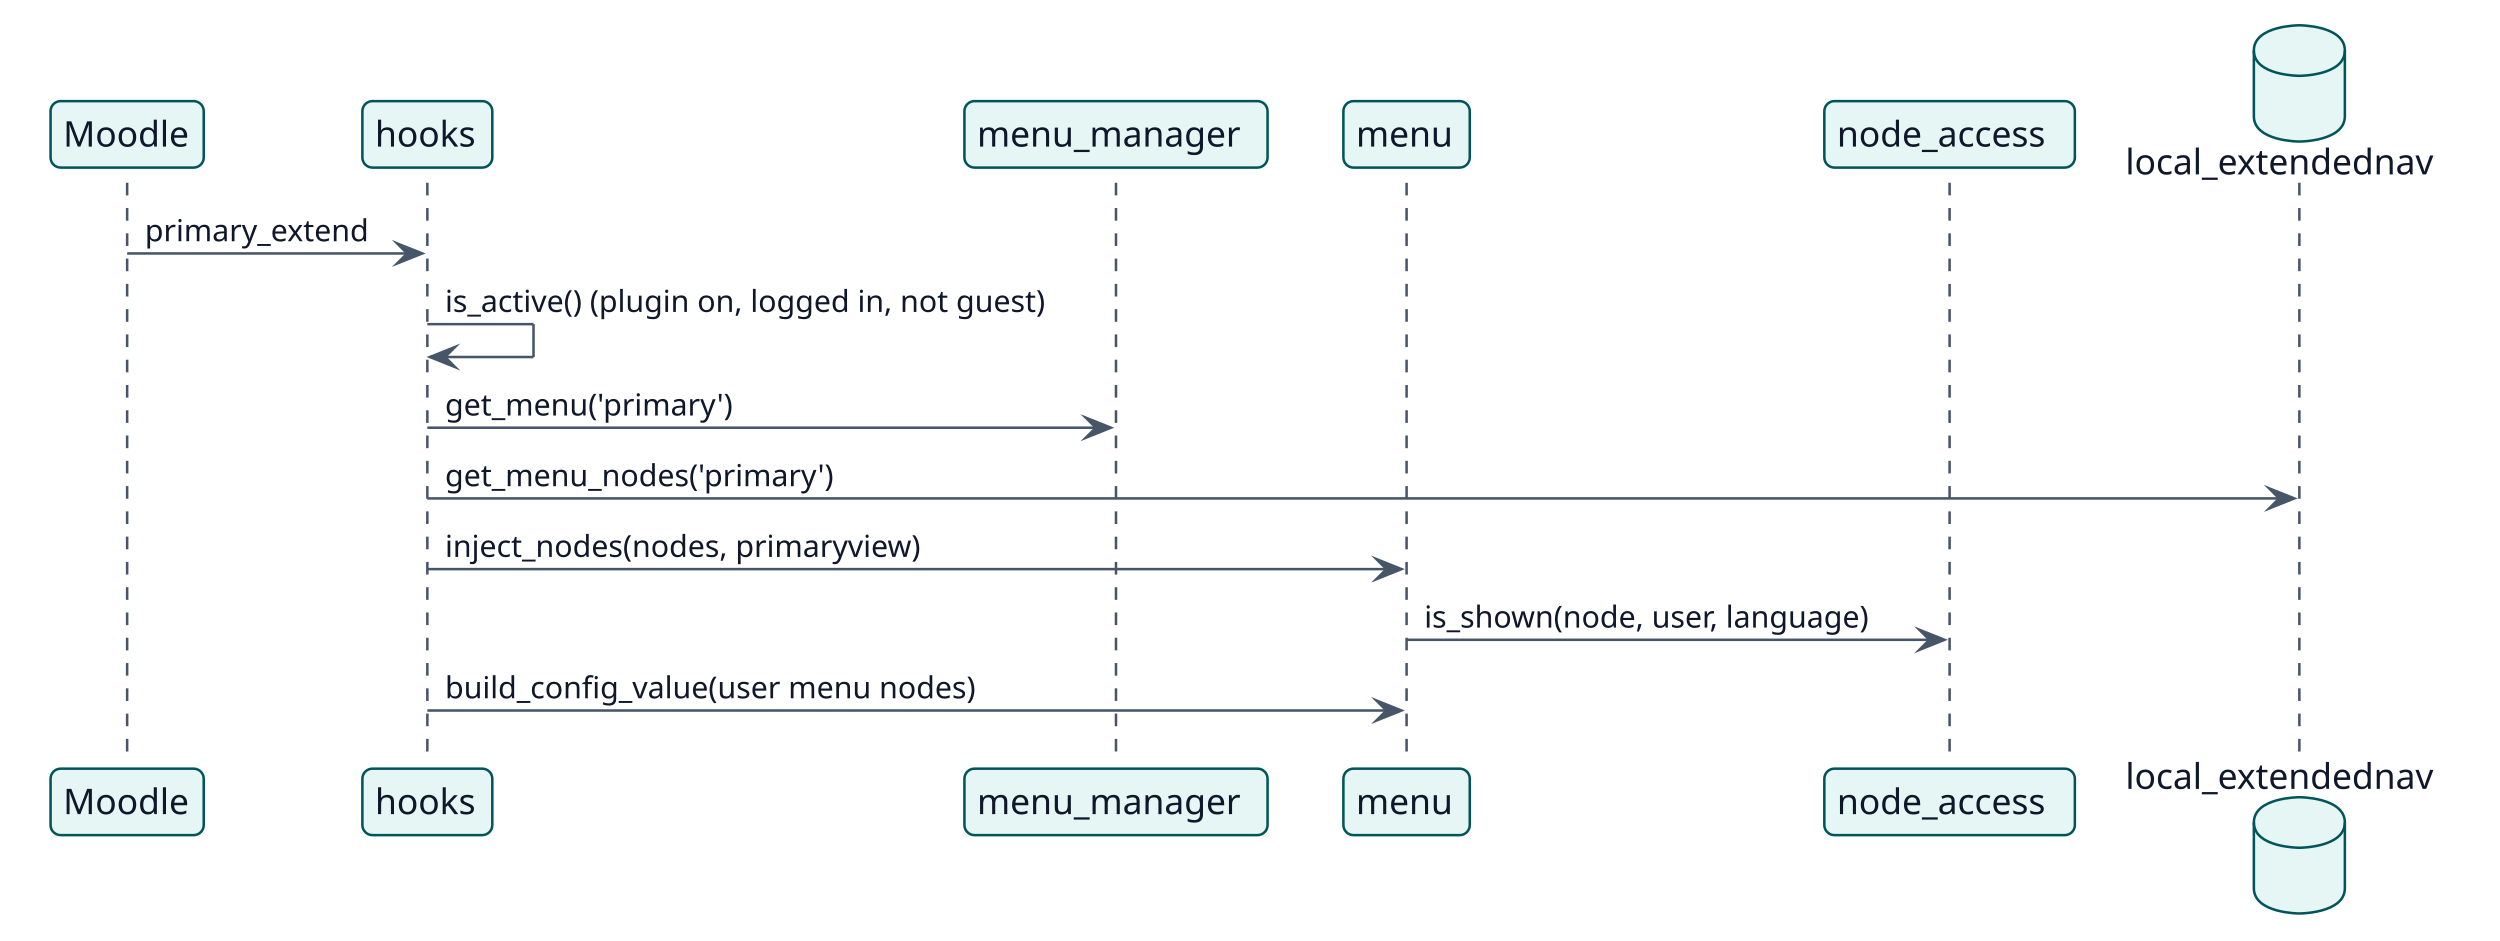
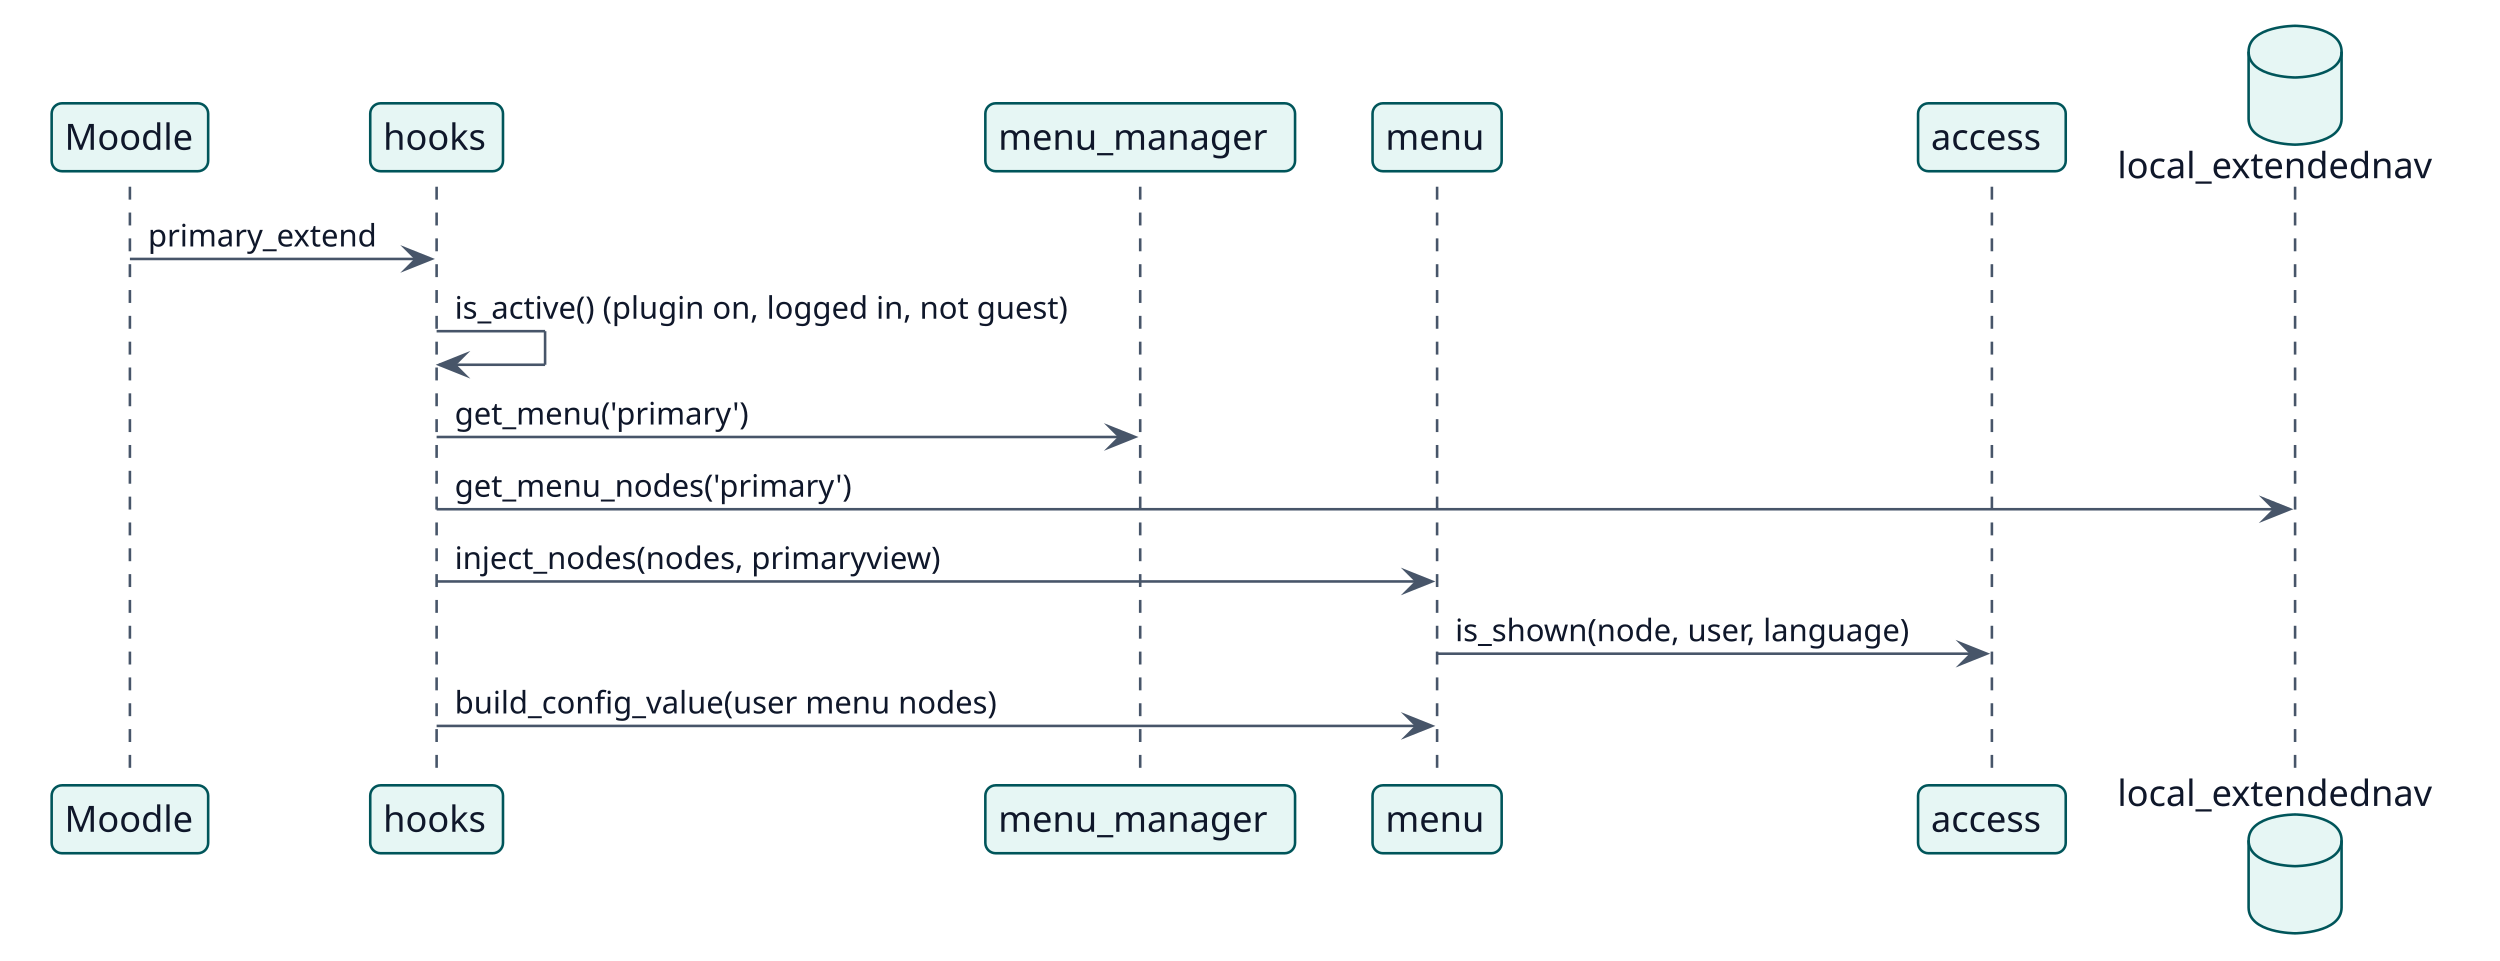
- <svg xmlns="http://www.w3.org/2000/svg" version="1.1" data-diagram-type="SEQUENCE" style="width:989px;height:372px;background:#FFFFFF;" width="989px" height="372px" viewBox="0 0 989 372" zoomAndPan="magnify" preserveAspectRatio="none" contentStyleType="text/css">
+ <svg xmlns="http://www.w3.org/2000/svg" version="1.1" data-diagram-type="SEQUENCE" style="width:968px;height:372px;background:#FFFFFF;" width="968px" height="372px" viewBox="0 0 968 372" zoomAndPan="magnify" preserveAspectRatio="none" contentStyleType="text/css">
  <defs />
  <g font-family="sans-serif" lengthAdjust="spacing">
    <g class="participant-lifeline" data-qualified-name="moodle" data-entity-uid="part1" id="part1-lifeline" data-source-line="108">
      <g>
        <rect x="46.8" y="72.297" width="8" height="226.781" fill="#000" fill-opacity="0" />
        <line x1="50.3" y1="72.297" x2="50.3" y2="299.078" style="stroke:#475569;stroke-width:1;stroke-dasharray:5,5;" />
      </g>
    </g>
    <g class="participant-lifeline" data-qualified-name="hooks" data-entity-uid="part2" id="part2-lifeline" data-source-line="109">
      <g>
        <rect x="165.558" y="72.297" width="8" height="226.781" fill="#000" fill-opacity="0" />
        <line x1="169.058" y1="72.297" x2="169.058" y2="299.078" style="stroke:#475569;stroke-width:1;stroke-dasharray:5,5;" />
      </g>
    </g>
    <g class="participant-lifeline" data-qualified-name="manager" data-entity-uid="part3" id="part3-lifeline" data-source-line="110">
      <g>
        <rect x="437.985" y="72.297" width="8" height="226.781" fill="#000" fill-opacity="0" />
        <line x1="441.485" y1="72.297" x2="441.485" y2="299.078" style="stroke:#475569;stroke-width:1;stroke-dasharray:5,5;" />
      </g>
    </g>
    <g class="participant-lifeline" data-qualified-name="menu" data-entity-uid="part4" id="part4-lifeline" data-source-line="111">
      <g>
        <rect x="552.945" y="72.297" width="8" height="226.781" fill="#000" fill-opacity="0" />
        <line x1="556.445" y1="72.297" x2="556.445" y2="299.078" style="stroke:#475569;stroke-width:1;stroke-dasharray:5,5;" />
      </g>
    </g>
    <g class="participant-lifeline" data-qualified-name="access" data-entity-uid="part5" id="part5-lifeline" data-source-line="112">
      <g>
        <rect x="767.761" y="72.297" width="8" height="226.781" fill="#000" fill-opacity="0" />
        <line x1="771.261" y1="72.297" x2="771.261" y2="299.078" style="stroke:#475569;stroke-width:1;stroke-dasharray:5,5;" />
      </g>
    </g>
    <g class="participant-lifeline" data-qualified-name="table" data-entity-uid="part6" id="part6-lifeline" data-source-line="113">
      <g>
-         <rect x="906.127" y="72.297" width="8" height="226.781" fill="#000" fill-opacity="0" />
-         <line x1="909.627" y1="72.297" x2="909.627" y2="299.078" style="stroke:#475569;stroke-width:1;stroke-dasharray:5,5;" />
+         <rect x="885.158" y="72.297" width="8" height="226.781" fill="#000" fill-opacity="0" />
+         <line x1="888.658" y1="72.297" x2="888.658" y2="299.078" style="stroke:#475569;stroke-width:1;stroke-dasharray:5,5;" />
      </g>
    </g>
    <g class="participant participant-head" data-qualified-name="moodle" data-entity-uid="part1" id="part1-head" data-source-line="108">
      <rect x="20" y="40" width="60.6" height="26.297" fill="#E6F6F4" style="stroke:#00555A;stroke-width:1;" rx="4" ry="4" />
      <text x="25" y="57.995" fill="#0F172A" font-size="14" textLength="50.6" font-family="IBM Plex Sans">Moodle</text>
    </g>
    <g class="participant participant-head" data-qualified-name="hooks" data-entity-uid="part2" id="part2-head" data-source-line="109">
      <rect x="143.355" y="40" width="51.405" height="26.297" fill="#E6F6F4" style="stroke:#00555A;stroke-width:1;" rx="4" ry="4" />
      <text x="148.355" y="57.995" fill="#0F172A" font-size="14" textLength="41.405" font-family="IBM Plex Sans">hooks</text>
    </g>
    <g class="participant participant-head" data-qualified-name="manager" data-entity-uid="part3" id="part3-head" data-source-line="110">
      <rect x="381.524" y="40" width="119.922" height="26.297" fill="#E6F6F4" style="stroke:#00555A;stroke-width:1;" rx="4" ry="4" />
      <text x="386.524" y="57.995" fill="#0F172A" font-size="14" textLength="109.922" font-family="IBM Plex Sans">menu_manager</text>
    </g>
    <g class="participant participant-head" data-qualified-name="menu" data-entity-uid="part4" id="part4-head" data-source-line="111">
      <rect x="531.446" y="40" width="49.997" height="26.297" fill="#E6F6F4" style="stroke:#00555A;stroke-width:1;" rx="4" ry="4" />
      <text x="536.446" y="57.995" fill="#0F172A" font-size="14" textLength="39.997" font-family="IBM Plex Sans">menu</text>
    </g>
    <g class="participant participant-head" data-qualified-name="access" data-entity-uid="part5" id="part5-head" data-source-line="112">
-       <rect x="721.705" y="40" width="99.113" height="26.297" fill="#E6F6F4" style="stroke:#00555A;stroke-width:1;" rx="4" ry="4" />
-       <text x="726.705" y="57.995" fill="#0F172A" font-size="14" textLength="89.113" font-family="IBM Plex Sans">node_access</text>
+       <rect x="742.674" y="40" width="57.175" height="26.297" fill="#E6F6F4" style="stroke:#00555A;stroke-width:1;" rx="4" ry="4" />
+       <text x="747.674" y="57.995" fill="#0F172A" font-size="14" textLength="47.175" font-family="IBM Plex Sans">access</text>
    </g>
    <g class="participant participant-head" data-qualified-name="table" data-entity-uid="part6" id="part6-head" data-source-line="113">
-       <text x="840.818" y="68.995" fill="#0F172A" font-size="14" textLength="131.619" font-family="IBM Plex Sans">local_extendednav</text>
-       <path d="M891.627,20 C891.627,10 909.627,10 909.627,10 C909.627,10 927.627,10 927.627,20 L927.627,46 C927.627,56 909.627,56 909.627,56 C909.627,56 891.627,56 891.627,46 L891.627,20" style="stroke:#00555A;stroke-width:1;" fill="#E6F6F4" />
-       <path d="M891.627,20 C891.627,30 909.627,30 909.627,30 C909.627,30 927.627,30 927.627,20" style="stroke:#00555A;stroke-width:1;" fill="none" />
+       <text x="819.849" y="68.995" fill="#0F172A" font-size="14" textLength="131.619" font-family="IBM Plex Sans">local_extendednav</text>
+       <path d="M870.658,20 C870.658,10 888.658,10 888.658,10 C888.658,10 906.658,10 906.658,20 L906.658,46 C906.658,56 888.658,56 888.658,56 C888.658,56 870.658,56 870.658,46 L870.658,20" style="stroke:#00555A;stroke-width:1;" fill="#E6F6F4" />
+       <path d="M870.658,20 C870.658,30 888.658,30 888.658,30 C888.658,30 906.658,30 906.658,20" style="stroke:#00555A;stroke-width:1;" fill="none" />
    </g>
    <g class="participant participant-tail" data-qualified-name="moodle" data-entity-uid="part1" id="part1-tail" data-source-line="108">
      <rect x="20" y="304.078" width="60.6" height="26.297" fill="#E6F6F4" style="stroke:#00555A;stroke-width:1;" rx="4" ry="4" />
      <text x="25" y="322.073" fill="#0F172A" font-size="14" textLength="50.6" font-family="IBM Plex Sans">Moodle</text>
    </g>
    <g class="participant participant-tail" data-qualified-name="hooks" data-entity-uid="part2" id="part2-tail" data-source-line="109">
      <rect x="143.355" y="304.078" width="51.405" height="26.297" fill="#E6F6F4" style="stroke:#00555A;stroke-width:1;" rx="4" ry="4" />
      <text x="148.355" y="322.073" fill="#0F172A" font-size="14" textLength="41.405" font-family="IBM Plex Sans">hooks</text>
    </g>
    <g class="participant participant-tail" data-qualified-name="manager" data-entity-uid="part3" id="part3-tail" data-source-line="110">
      <rect x="381.524" y="304.078" width="119.922" height="26.297" fill="#E6F6F4" style="stroke:#00555A;stroke-width:1;" rx="4" ry="4" />
      <text x="386.524" y="322.073" fill="#0F172A" font-size="14" textLength="109.922" font-family="IBM Plex Sans">menu_manager</text>
    </g>
    <g class="participant participant-tail" data-qualified-name="menu" data-entity-uid="part4" id="part4-tail" data-source-line="111">
      <rect x="531.446" y="304.078" width="49.997" height="26.297" fill="#E6F6F4" style="stroke:#00555A;stroke-width:1;" rx="4" ry="4" />
      <text x="536.446" y="322.073" fill="#0F172A" font-size="14" textLength="39.997" font-family="IBM Plex Sans">menu</text>
    </g>
    <g class="participant participant-tail" data-qualified-name="access" data-entity-uid="part5" id="part5-tail" data-source-line="112">
-       <rect x="721.705" y="304.078" width="99.113" height="26.297" fill="#E6F6F4" style="stroke:#00555A;stroke-width:1;" rx="4" ry="4" />
-       <text x="726.705" y="322.073" fill="#0F172A" font-size="14" textLength="89.113" font-family="IBM Plex Sans">node_access</text>
+       <rect x="742.674" y="304.078" width="57.175" height="26.297" fill="#E6F6F4" style="stroke:#00555A;stroke-width:1;" rx="4" ry="4" />
+       <text x="747.674" y="322.073" fill="#0F172A" font-size="14" textLength="47.175" font-family="IBM Plex Sans">access</text>
    </g>
    <g class="participant participant-tail" data-qualified-name="table" data-entity-uid="part6" id="part6-tail" data-source-line="113">
-       <text x="840.818" y="312.073" fill="#0F172A" font-size="14" textLength="131.619" font-family="IBM Plex Sans">local_extendednav</text>
-       <path d="M891.627,325.375 C891.627,315.375 909.627,315.375 909.627,315.375 C909.627,315.375 927.627,315.375 927.627,325.375 L927.627,351.375 C927.627,361.375 909.627,361.375 909.627,361.375 C909.627,361.375 891.627,361.375 891.627,351.375 L891.627,325.375" style="stroke:#00555A;stroke-width:1;" fill="#E6F6F4" />
-       <path d="M891.627,325.375 C891.627,335.375 909.627,335.375 909.627,335.375 C909.627,335.375 927.627,335.375 927.627,325.375" style="stroke:#00555A;stroke-width:1;" fill="none" />
+       <text x="819.849" y="312.073" fill="#0F172A" font-size="14" textLength="131.619" font-family="IBM Plex Sans">local_extendednav</text>
+       <path d="M870.658,325.375 C870.658,315.375 888.658,315.375 888.658,315.375 C888.658,315.375 906.658,315.375 906.658,325.375 L906.658,351.375 C906.658,361.375 888.658,361.375 888.658,361.375 C888.658,361.375 870.658,361.375 870.658,351.375 L870.658,325.375" style="stroke:#00555A;stroke-width:1;" fill="#E6F6F4" />
+       <path d="M870.658,325.375 C870.658,335.375 888.658,335.375 888.658,335.375 C888.658,335.375 906.658,335.375 906.658,325.375" style="stroke:#00555A;stroke-width:1;" fill="none" />
    </g>
    <g class="message" data-entity-1="part1" data-entity-2="part2" id="msg1" data-source-line="115">
      <polygon points="157.058,96.266,167.058,100.266,157.058,104.266,161.058,100.266" fill="#475569" style="stroke:#475569;stroke-width:1;stroke-linejoin:miter;stroke-miterlimit:10;" />
      <line x1="50.3" y1="100.266" x2="163.058" y2="100.266" style="stroke:#475569;stroke-width:1;" />
      <text x="57.3" y="95.436" fill="#0F172A" font-size="12" textLength="94.758" font-family="IBM Plex Sans">primary_extend</text>
    </g>
    <g class="message" data-entity-1="part2" data-entity-2="part2" id="msg2" data-source-line="116">
      <line x1="169.058" y1="128.234" x2="211.058" y2="128.234" style="stroke:#475569;stroke-width:1;" />
      <line x1="211.058" y1="128.234" x2="211.058" y2="141.234" style="stroke:#475569;stroke-width:1;" />
      <line x1="170.058" y1="141.234" x2="211.058" y2="141.234" style="stroke:#475569;stroke-width:1;" />
      <polygon points="180.058,137.234,170.058,141.234,180.058,145.234,176.058,141.234" fill="#475569" style="stroke:#475569;stroke-width:1;stroke-linejoin:miter;stroke-miterlimit:10;" />
      <text x="176.058" y="123.404" fill="#0F172A" font-size="12" textLength="258.428" font-family="IBM Plex Sans">is_active() (plugin on, logged in, not guest)</text>
    </g>
    <g class="message" data-entity-1="part2" data-entity-2="part3" id="msg3" data-source-line="117">
      <polygon points="429.485,165.203,439.485,169.203,429.485,173.203,433.485,169.203" fill="#475569" style="stroke:#475569;stroke-width:1;stroke-linejoin:miter;stroke-miterlimit:10;" />
      <line x1="169.058" y1="169.203" x2="435.485" y2="169.203" style="stroke:#475569;stroke-width:1;" />
      <text x="176.058" y="164.373" fill="#0F172A" font-size="12" textLength="122.912" font-family="IBM Plex Sans">get_menu('primary')</text>
    </g>
    <g class="message" data-entity-1="part2" data-entity-2="part6" id="msg4" data-source-line="118">
-       <polygon points="897.627,193.172,907.627,197.172,897.627,201.172,901.627,197.172" fill="#475569" style="stroke:#475569;stroke-width:1;stroke-linejoin:miter;stroke-miterlimit:10;" />
-       <line x1="169.058" y1="197.172" x2="903.627" y2="197.172" style="stroke:#475569;stroke-width:1;" />
+       <polygon points="876.658,193.172,886.658,197.172,876.658,201.172,880.658,197.172" fill="#475569" style="stroke:#475569;stroke-width:1;stroke-linejoin:miter;stroke-miterlimit:10;" />
+       <line x1="169.058" y1="197.172" x2="882.658" y2="197.172" style="stroke:#475569;stroke-width:1;" />
      <text x="176.058" y="192.342" fill="#0F172A" font-size="12" textLength="165.111" font-family="IBM Plex Sans">get_menu_nodes('primary')</text>
    </g>
    <g class="message" data-entity-1="part2" data-entity-2="part4" id="msg5" data-source-line="119">
      <polygon points="544.445,221.141,554.445,225.141,544.445,229.141,548.445,225.141" fill="#475569" style="stroke:#475569;stroke-width:1;stroke-linejoin:miter;stroke-miterlimit:10;" />
      <line x1="169.058" y1="225.141" x2="550.445" y2="225.141" style="stroke:#475569;stroke-width:1;" />
      <text x="176.058" y="220.311" fill="#0F172A" font-size="12" textLength="202.945" font-family="IBM Plex Sans">inject_nodes(nodes, primaryview)</text>
    </g>
    <g class="message" data-entity-1="part4" data-entity-2="part5" id="msg6" data-source-line="120">
      <polygon points="759.261,249.109,769.261,253.109,759.261,257.109,763.261,253.109" fill="#475569" style="stroke:#475569;stroke-width:1;stroke-linejoin:miter;stroke-miterlimit:10;" />
      <line x1="556.445" y1="253.109" x2="765.261" y2="253.109" style="stroke:#475569;stroke-width:1;" />
      <text x="563.445" y="248.279" fill="#0F172A" font-size="12" textLength="190.816" font-family="IBM Plex Sans">is_shown(node, user, language)</text>
    </g>
    <g class="message" data-entity-1="part2" data-entity-2="part4" id="msg7" data-source-line="121">
      <polygon points="544.445,277.078,554.445,281.078,544.445,285.078,548.445,281.078" fill="#475569" style="stroke:#475569;stroke-width:1;stroke-linejoin:miter;stroke-miterlimit:10;" />
      <line x1="169.058" y1="281.078" x2="550.445" y2="281.078" style="stroke:#475569;stroke-width:1;" />
      <text x="176.058" y="276.248" fill="#0F172A" font-size="12" textLength="224.654" font-family="IBM Plex Sans">build_config_value(user menu nodes)</text>
    </g>
  </g>
</svg>
